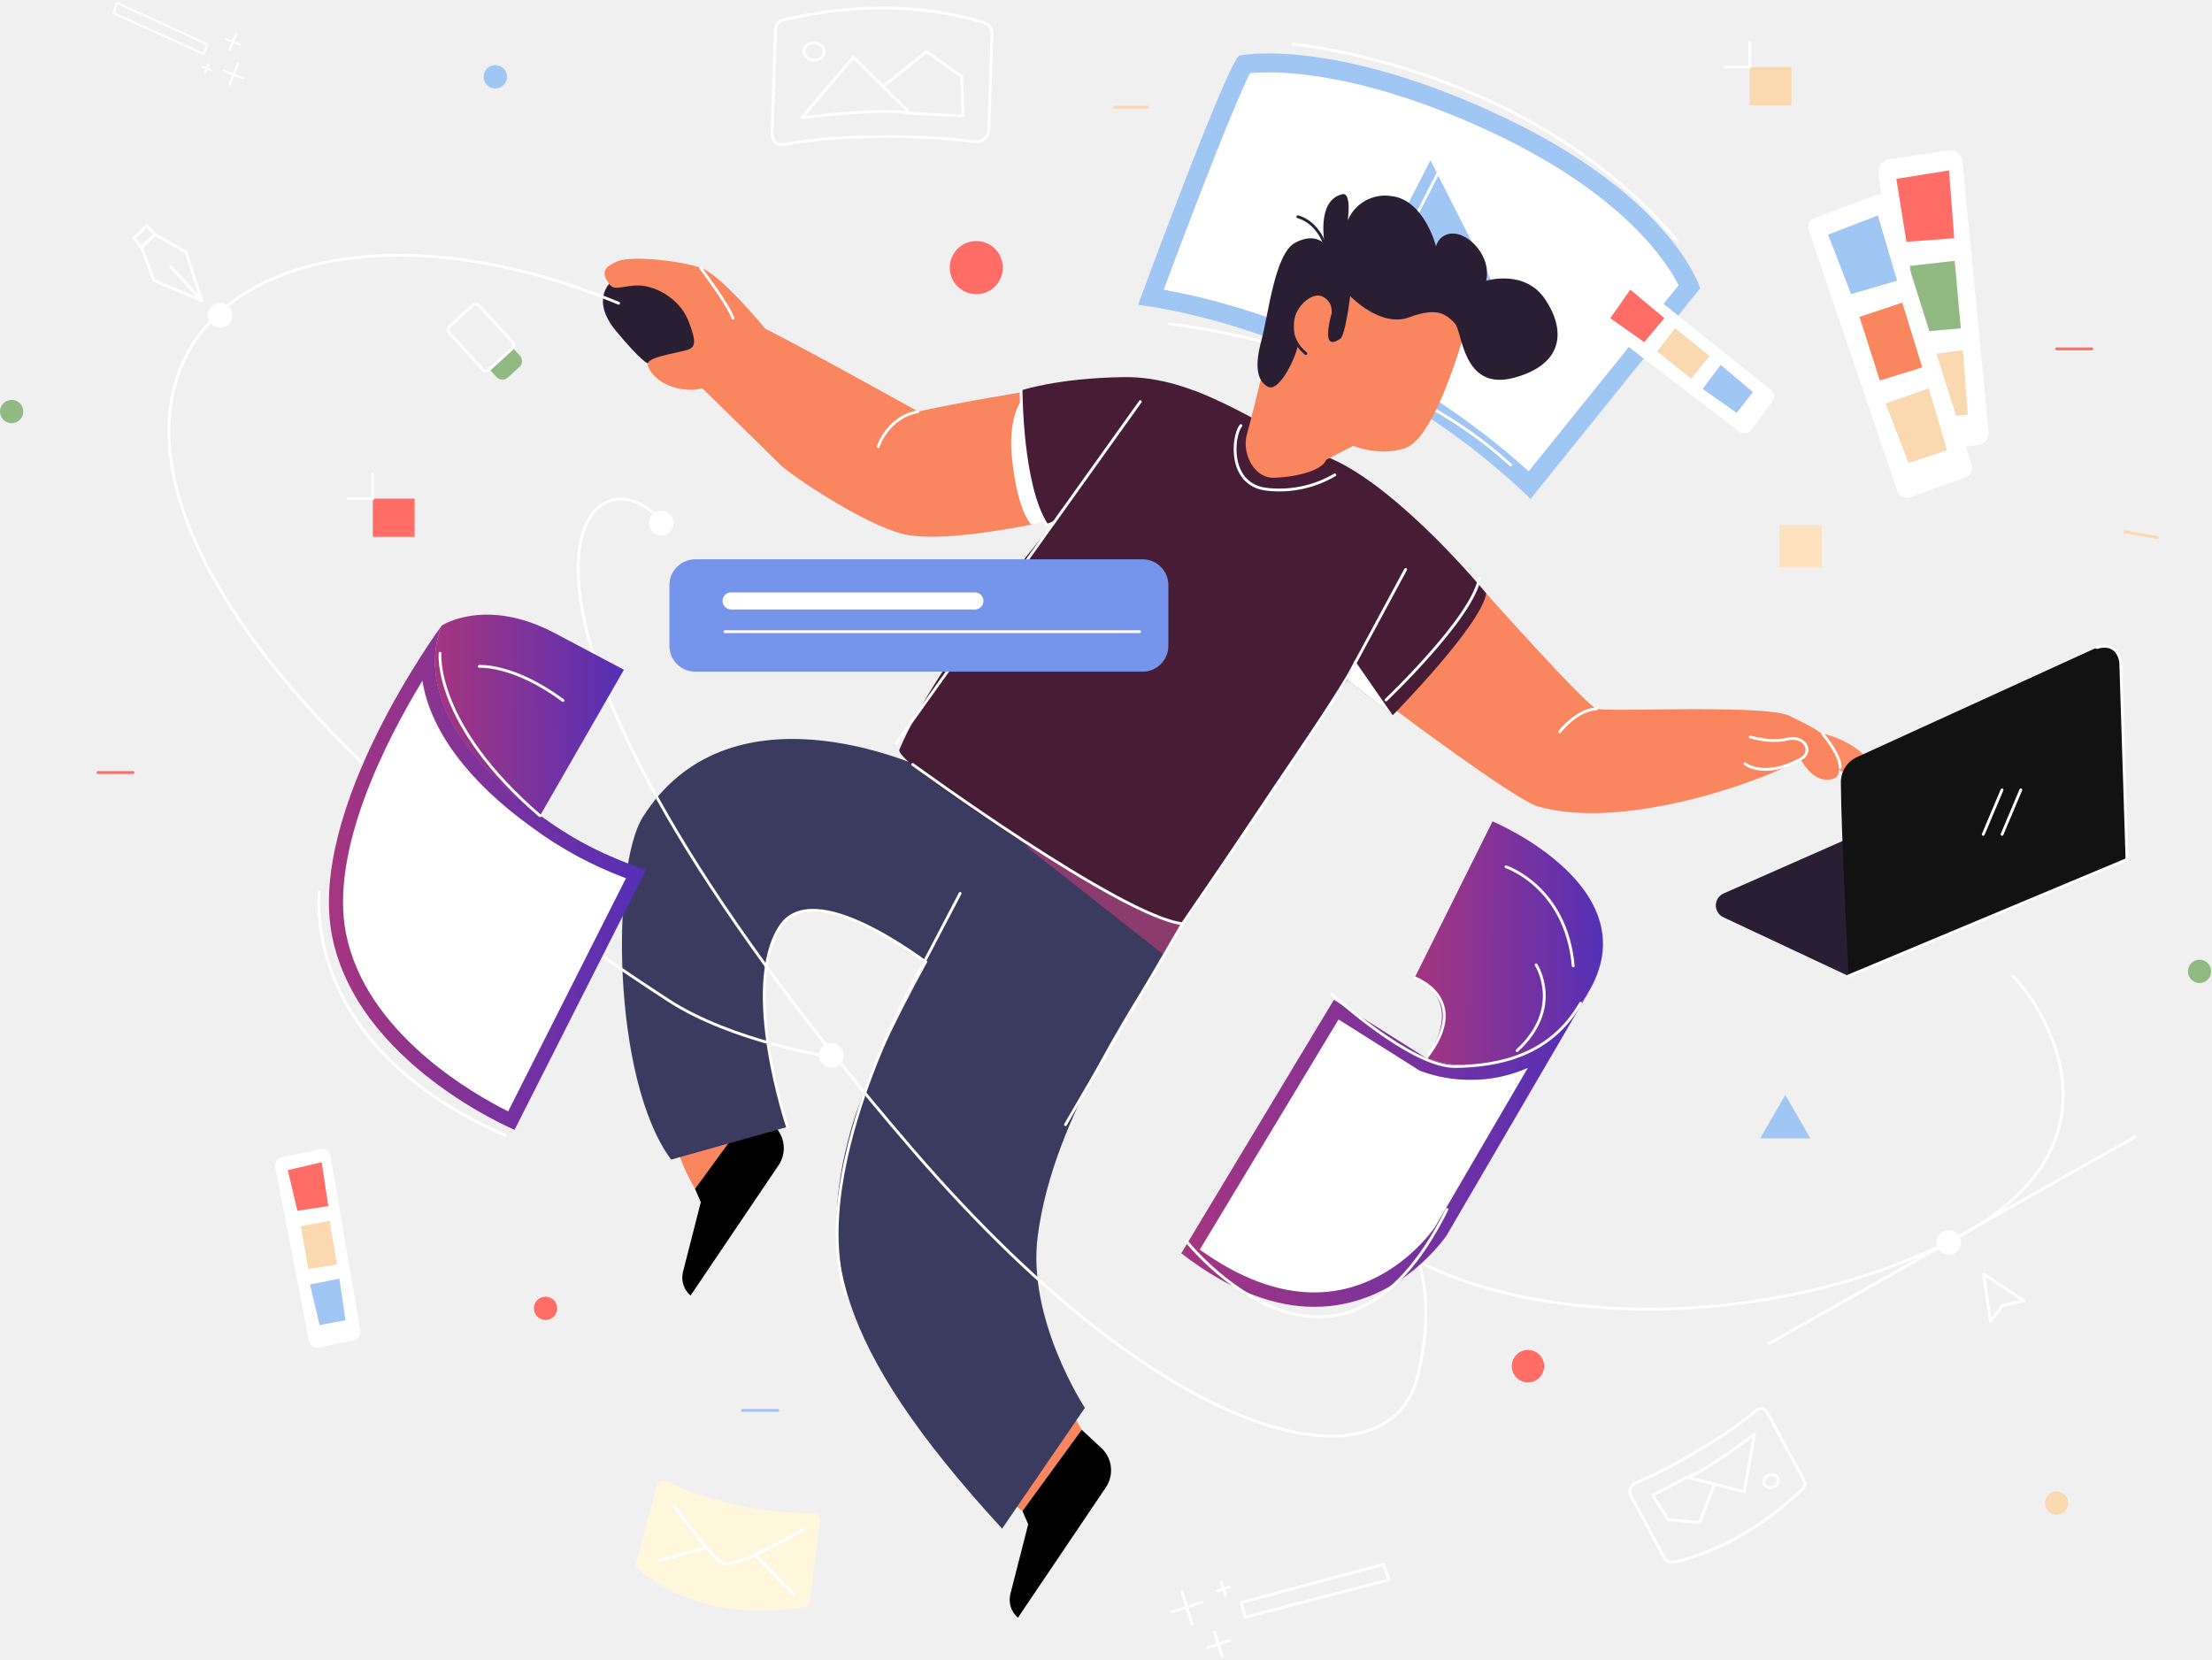
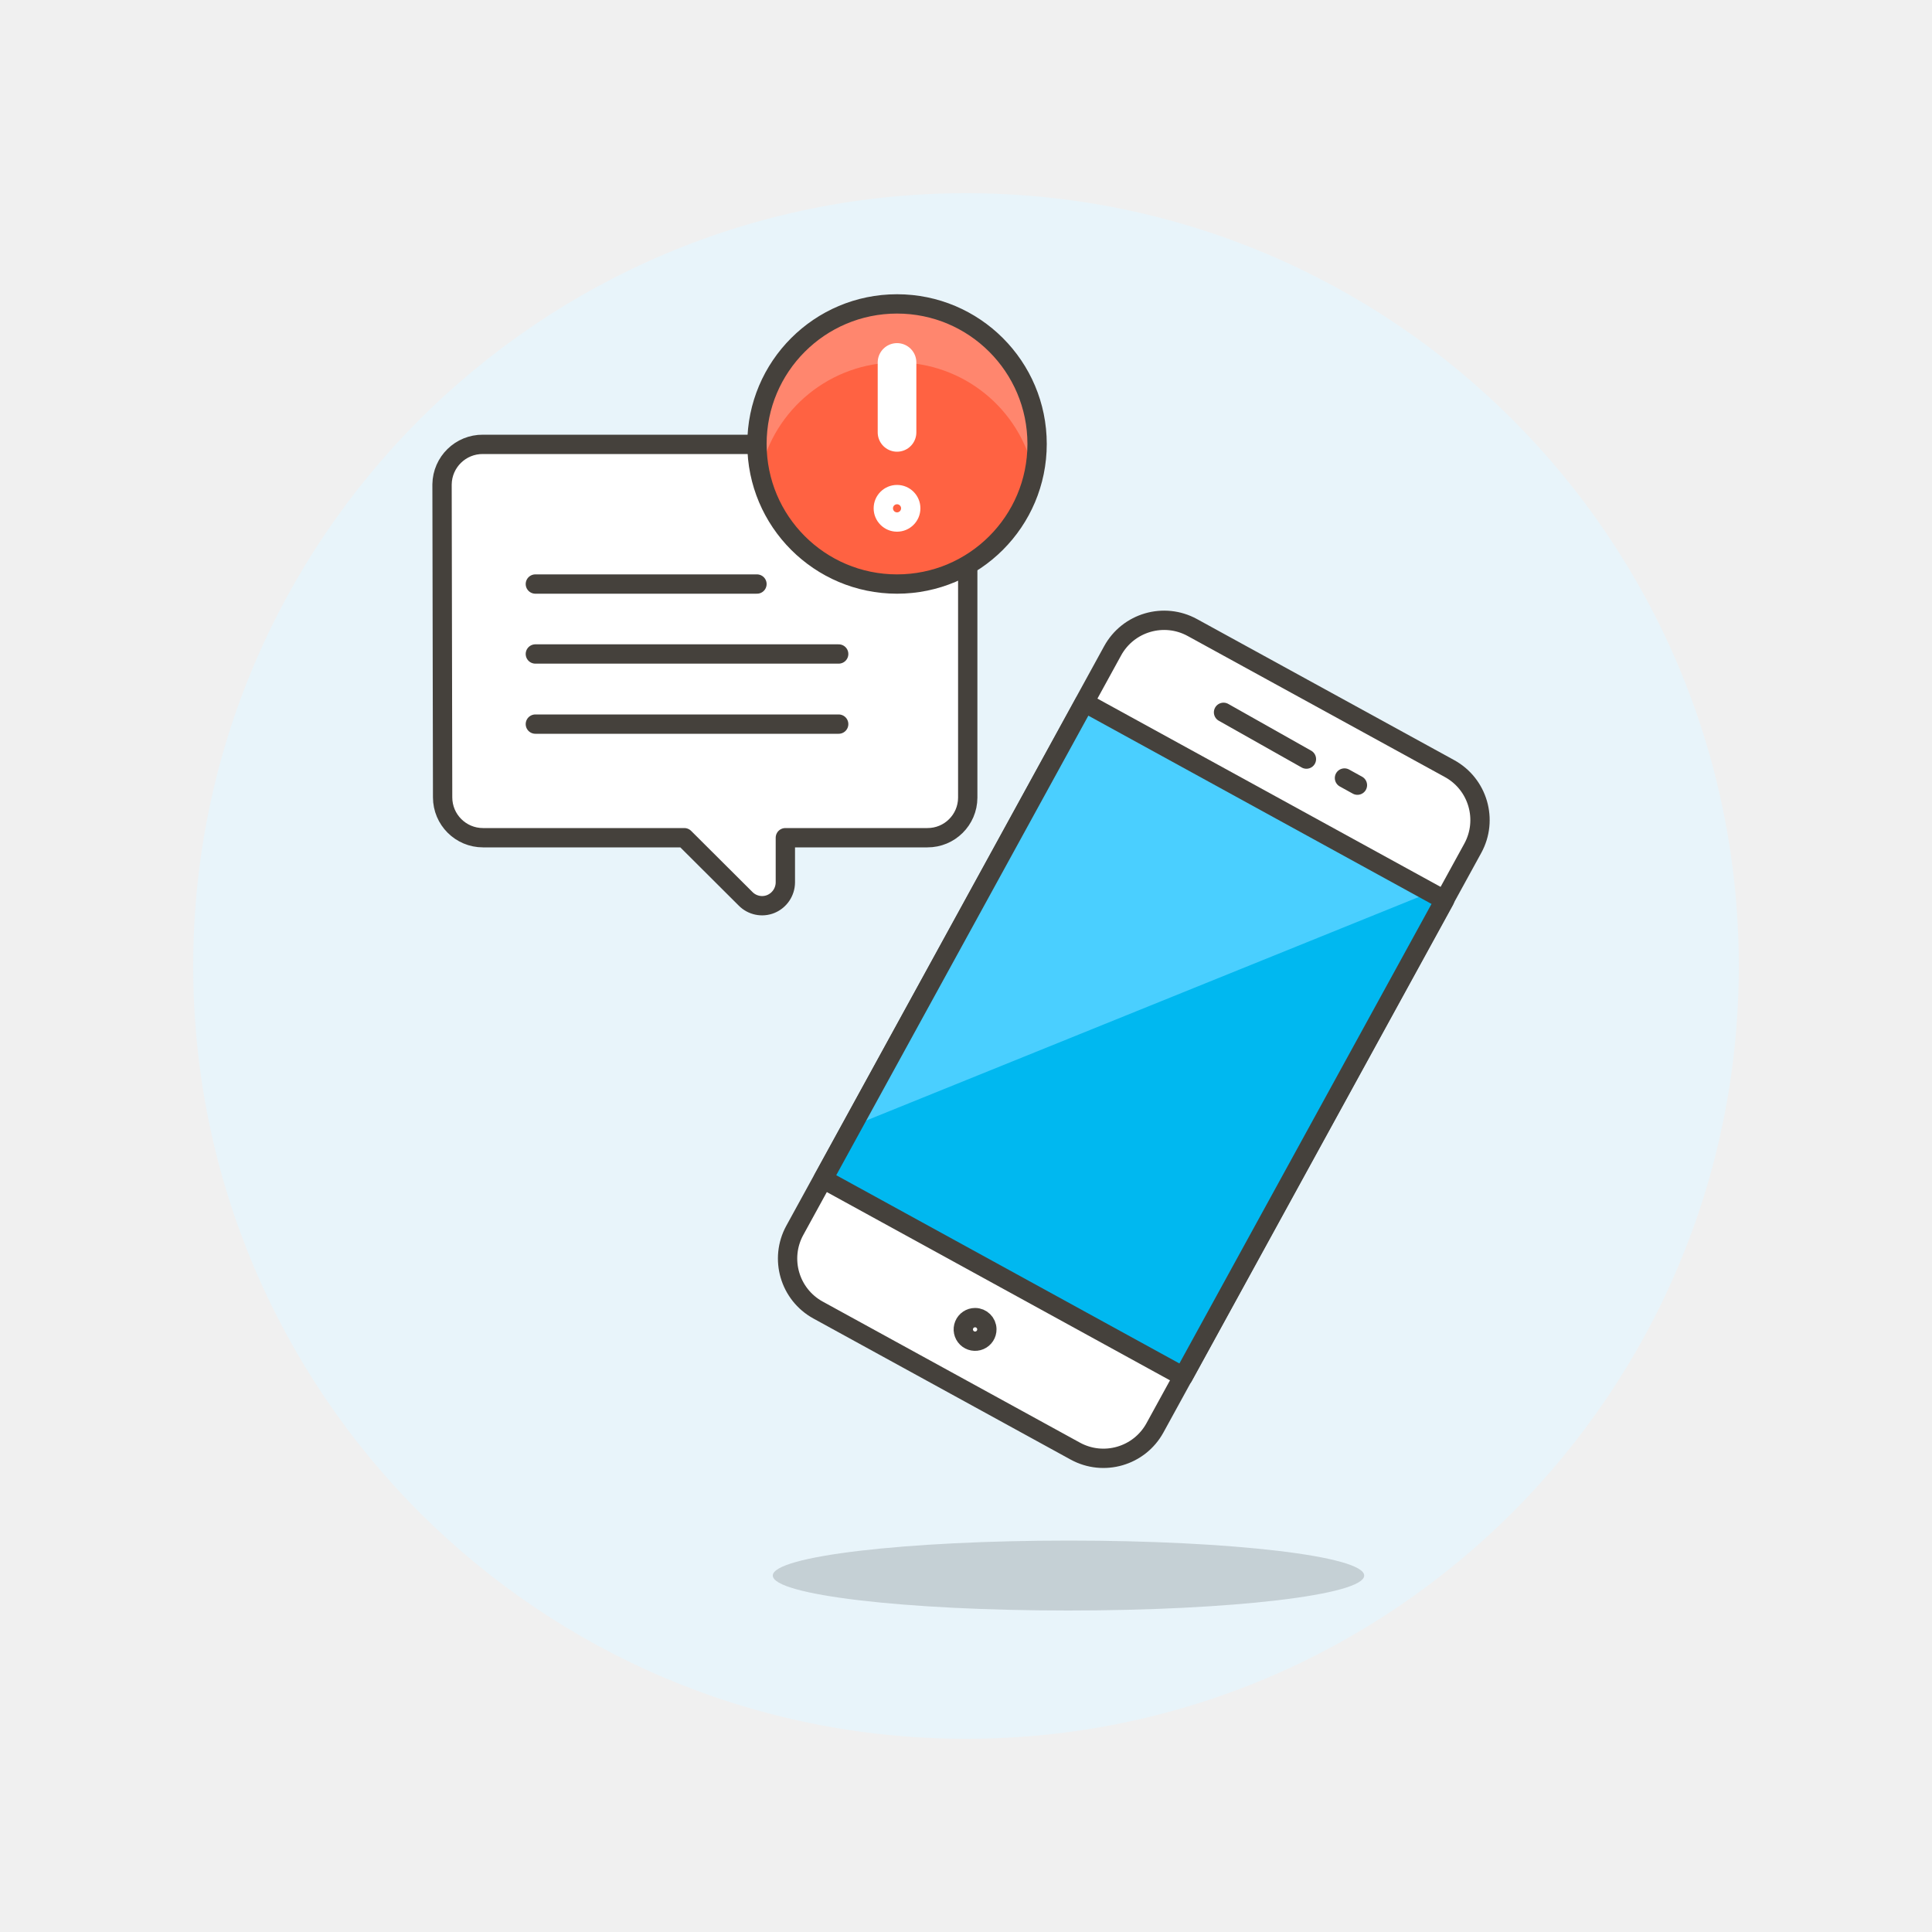
- <svg xmlns="http://www.w3.org/2000/svg" width="785" height="589" viewBox="0 0 785 589" fill="none">
-   <path d="M542.825 172.118C488.653 121.258 425.185 108.128 408.415 105.449C419.717 74.92 437.173 29.536 441.52 22.821C444.332 22.467 447.164 22.305 449.997 22.335C462.319 22.335 488.703 24.898 526.908 42.096C582.083 66.932 596.747 94.865 599.656 101.698L542.825 172.118Z" fill="white" />
-   <path d="M449.997 25.685C462.052 25.685 487.901 28.213 525.487 45.144C575.329 67.618 591.43 92.738 595.71 101.229L542.508 167.228C516.192 143.508 485.466 125.218 452.087 113.404C439.364 108.817 426.291 105.272 412.996 102.803C425.486 69.192 439.062 34.594 443.627 25.953C445.115 25.819 447.255 25.685 450.03 25.685H449.997ZM450.03 18.986C446.633 18.915 443.237 19.15 439.882 19.689C435.969 20.996 403.867 108.179 403.867 108.179C403.867 108.179 480.059 115.966 543.177 177.041L603.368 102.317C603.368 102.317 593.336 68.389 528.129 39.048C489.957 21.85 463.356 18.953 449.897 18.953L450.03 18.986Z" fill="#A0C6F4" />
-   <path d="M415.019 114.961C415.019 114.961 489.941 122.531 536.087 164.984" stroke="white" stroke-linecap="round" stroke-linejoin="round" />
-   <path d="M479.691 111.294L507.647 56.867L536.372 113.622L479.691 111.294Z" fill="#A0C6F4" />
-   <path d="M485.125 110.523L513.081 56.097L541.805 112.851L485.125 110.523Z" stroke="white" stroke-linecap="round" stroke-linejoin="round" />
-   <path d="M458.909 15.67C458.909 15.67 542.942 23.307 595.108 85.403" stroke="white" stroke-linecap="round" stroke-linejoin="round" />
-   <path d="M501.828 256.856C497.214 253.506 494.188 251.179 494.188 251.179C495.458 249.504 515.672 227.917 527.376 210.534C527.376 210.534 503.701 258.246 501.828 256.856Z" fill="white" />
-   <path d="M215.435 99.655C217.692 103.423 218.678 101.915 225.182 101.329C231.686 100.743 240.949 105.583 244.193 113.605C247.436 121.626 246.45 122.866 244.694 123.87C242.939 124.875 230.449 126.382 229.947 128.894" stroke="white" stroke-linecap="round" stroke-linejoin="round" />
-   <path d="M383.92 507.369L378.085 497.505L357.419 532.02L362.837 536.207L383.92 507.369Z" fill="#F9865F" />
-   <path d="M246.667 421.878C246.667 421.878 235.95 404.444 240.548 395.887L274.723 399.554L246.667 421.878Z" fill="#F9865F" />
-   <path d="M246.667 421.878L248.707 426.6L242.404 451.251C242.005 452.774 242.044 454.378 242.514 455.879C242.984 457.381 243.867 458.72 245.062 459.742L276.312 413.471C277.744 411.341 278.371 408.77 278.08 406.219C277.789 403.668 276.599 401.305 274.723 399.554L267.734 393.057L246.667 421.878Z" fill="black" />
-   <path d="M229.948 128.961C239.729 128.727 252.135 128.107 249.644 120.588C247.152 113.069 237.94 94.514 216.789 100.09C216.789 100.09 209.349 106.303 218.645 117.49C227.941 128.677 229.948 128.961 229.948 128.961Z" fill="#2A1E33" />
-   <path d="M279.472 399.889C279.472 399.889 262.752 350.487 276.897 328.8C288.601 310.898 326.688 340.003 331.905 343.872L359.175 294.603C359.175 294.603 352.888 285.761 337.439 277.103C321.99 268.445 258.137 242.521 228.125 289.947C217.04 307.465 216.873 382.674 238.157 411.495L279.472 399.889Z" fill="#3B3B5F" />
-   <path d="M279.472 399.889C279.472 399.889 262.752 350.487 276.897 328.8C288.601 310.897 326.688 340.003 331.905 343.872" stroke="white" stroke-linecap="round" stroke-linejoin="round" />
-   <path d="M359.175 294.603C346.769 307.682 310.002 371.386 301.726 401.782C290.674 442.51 294.837 476.288 355.63 542.454L385.007 499.582C385.007 499.582 364.341 468.165 368.287 438.541C373.872 395.686 404.318 354.137 419.717 327.778L359.175 294.603Z" fill="#3B3B5F" />
-   <path d="M363.84 300.129L412.712 338.563L427.325 316.323L363.84 300.129Z" fill="#8C3C6C" />
-   <path d="M644.599 259.736C652.223 261.377 658.03 264.286 662.021 268.461C666.017 272.648 664.211 274.825 662.757 276.098C661.302 277.37 655.667 275.913 650.768 271.559C645.87 267.205 644.599 259.736 644.599 259.736Z" fill="#FF8A66" />
-   <path d="M494.188 251.179C495.458 249.504 515.672 227.917 527.376 210.534C527.376 210.534 562.739 250.224 566.584 251.514C568.005 251.982 576.616 251.865 587.451 251.765C605.642 251.564 629.835 251.38 635.186 254.076C643.713 258.329 648.829 260.473 650.952 266.452C653.076 272.43 653.929 276.332 648.829 276.684C642.86 277.119 639.031 269.432 639.031 269.432C633.409 272.457 627.555 275.027 621.526 277.119C621.526 277.119 576.198 294.737 545.902 286.213C537.659 283.885 494.188 251.179 494.188 251.179Z" fill="#F9865F" />
-   <path d="M219.431 92.638C215.552 94.129 213.178 95.904 215.435 99.655C217.692 103.406 218.678 101.916 225.182 101.33C231.686 100.743 240.949 105.583 244.193 113.605C247.436 121.627 246.45 122.866 244.694 123.871C242.939 124.875 230.449 126.383 229.948 128.895C229.446 131.407 234.964 138.792 246.517 138.306L249.259 137.804C249.259 137.804 273.452 161.467 276.964 164.967C280.475 168.467 306.19 185.934 320.435 189.484C331.203 192.18 353.039 188.714 366.147 186.135C372.517 184.879 376.848 183.857 376.848 183.857C376.848 183.857 367 166.089 364.993 138.792C364.993 138.792 341.452 142.577 325.802 146.026C325.802 146.026 289.286 125.629 271.53 116.603C271.53 116.603 256.014 97.578 248.757 95.066C241.501 92.554 224.681 90.645 219.431 92.638Z" fill="#F9865F" />
-   <path d="M366.08 186.218C372.45 184.962 376.781 183.941 376.781 183.941C376.781 183.941 364.86 168.869 362.87 141.605C362.87 141.605 357.486 147.416 359.158 162.873C361.265 182.4 366.08 186.218 366.08 186.218Z" fill="white" />
-   <path d="M362.368 138.541C362.368 138.541 362.703 171.917 371.631 185.833L374.825 184.544C374.825 184.544 332.774 233.829 319.164 266.033C316.941 271.308 406.492 328.599 419.717 327.795C419.717 327.795 463.356 261.093 478.237 241.315L494.288 253.775C494.288 253.775 525.738 221.855 527.426 210.535C527.426 210.535 497.046 173.508 472.251 162.656C447.455 151.804 425.068 133.249 398.366 133.835C375.259 134.187 362.368 138.541 362.368 138.541Z" fill="#471C36" />
-   <path d="M494.221 253.774L478.187 241.315L480.745 234.348L494.221 253.774Z" fill="white" />
-   <path d="M518.632 121.827C515.823 130.586 507.714 155.89 498.668 159.005C489.623 162.12 480.277 158.218 480.277 158.218L470.646 163.141C469.576 166.373 461.968 169.153 452.154 169.539C444.881 169.823 440.45 160.462 442.607 153.696C443.593 150.581 447.288 135.275 447.288 135.275C447.288 135.275 455.08 106.538 462.336 100.609C469.593 94.681 476.247 88.786 495.391 96.54C524.551 108.396 518.632 121.827 518.632 121.827Z" fill="#F9865F" />
-   <path d="M460.497 123.083C459.21 128.442 453.642 139.194 449.98 137.251C446.319 135.309 445.048 130.385 447.623 120.923C450.198 111.461 452.354 89.992 459.644 86.124C466.934 82.255 470.161 86.76 470.161 86.76C470.161 86.76 466.934 71.085 476.381 68.925C476.381 68.925 479.591 67.434 478.304 78.169C479.554 75.217 481.754 72.769 484.553 71.212C487.352 69.656 490.59 69.08 493.753 69.578C505.457 70.867 509.62 87.413 509.62 87.413C509.959 86.046 510.769 84.843 511.907 84.016C513.044 83.189 514.437 82.791 515.84 82.891C521.207 82.891 529.366 90.846 527.426 99.638C527.426 99.638 541.153 95.334 548.443 106.337C555.733 117.339 554.88 129.33 537.291 134.053C518.899 138.993 519.067 117.507 516.274 114.71C513.482 111.913 510.489 108.698 500.19 112.567C489.89 116.435 479.156 105.047 479.156 105.047C479.156 105.047 477.484 118.796 475.729 120.119C473.973 121.442 470.579 123.134 471.432 116.686C472.284 110.239 473.371 110.875 472.719 109.167C472.067 107.459 469.175 102.016 463.072 106.806C456.217 112.064 460.497 123.083 460.497 123.083Z" fill="#2A1E33" />
-   <path d="M463.423 125.461C459.327 122.112 456.484 115.949 460.079 109.887C463.674 103.825 469.576 103.004 471.365 105.298C473.154 107.593 473.856 111.461 472.167 116.05" stroke="#2A1E33" stroke-linecap="round" stroke-linejoin="round" />
-   <path d="M362.853 536.207L364.893 540.913L358.59 565.564C358.191 567.086 358.23 568.691 358.7 570.192C359.17 571.694 360.053 573.033 361.248 574.055L392.464 527.783C393.897 525.654 394.524 523.083 394.232 520.532C393.941 517.981 392.751 515.618 390.876 513.867L383.887 507.369L362.853 536.207Z" fill="black" />
-   <path d="M470.161 86.76C470.161 86.76 467.753 78.972 460.581 76.913" stroke="#2A1E33" stroke-linecap="round" stroke-linejoin="round" />
-   <path d="M318.094 263.672L404.67 142.543" stroke="white" stroke-linecap="round" stroke-linejoin="round" />
-   <path d="M440.366 151.017C437.24 155.086 435.819 172.57 450.181 173.692C458.372 174.508 466.61 172.696 473.706 168.517" stroke="white" stroke-linecap="round" stroke-linejoin="round" />
-   <path d="M248.674 95.15C248.674 95.15 258.572 108.263 260.127 112.935" stroke="white" stroke-linecap="round" stroke-linejoin="round" />
-   <path d="M619.252 271.04C619.252 271.04 625.939 276.483 639.031 269.365C643.796 266.803 640.402 260.758 634.35 262.265C628.297 263.772 621.141 261.511 621.141 261.511" stroke="white" stroke-linecap="round" stroke-linejoin="round" />
-   <path d="M646.873 260.49C646.873 260.49 653.21 267.909 653.042 272.313" stroke="white" stroke-linecap="round" stroke-linejoin="round" />
-   <path d="M553.509 259.686C553.509 259.686 559.244 252.033 566.584 251.514" stroke="white" stroke-linecap="round" stroke-linejoin="round" />
-   <path d="M311.657 158.469C311.657 158.469 315.001 148.019 325.735 146.11" stroke="white" stroke-linecap="round" stroke-linejoin="round" />
-   <path d="M340.733 317.027L327.926 341.494C327.926 341.494 285.725 413.019 300.054 459.239" stroke="white" stroke-linecap="round" stroke-linejoin="round" />
-   <path d="M378.118 399.085L419.634 327.795C419.634 327.795 474.057 248.734 479.624 237.664L498.836 202.077" stroke="white" stroke-linecap="round" stroke-linejoin="round" />
-   <path d="M323.913 271.275C323.913 271.275 397.764 325.199 419.65 327.795" stroke="white" stroke-linecap="round" stroke-linejoin="round" />
-   <path d="M362.368 138.541C362.368 138.541 362.368 172.386 371.414 186.252" stroke="white" stroke-linecap="round" stroke-linejoin="round" />
-   <path d="M525.002 205.175C522.678 219.109 491.863 248.399 491.863 248.399" stroke="white" stroke-linecap="round" stroke-linejoin="round" />
-   <path d="M295.004 378.872C297.424 378.872 299.385 376.908 299.385 374.484C299.385 372.061 297.424 370.097 295.004 370.097C292.585 370.097 290.624 372.061 290.624 374.484C290.624 376.908 292.585 378.872 295.004 378.872Z" fill="white" />
-   <path d="M706.379 468.852L703.954 452.055L718.25 461.584L710.776 463.208L706.379 468.852Z" stroke="white" stroke-linecap="round" stroke-linejoin="round" />
-   <path d="M231.954 182.099C204.851 158.134 160.059 217.87 323.913 408.011C418.463 517.702 492.783 527.532 502.815 489.367C520.872 420.906 455.665 403.607 479.942 430.418C515.221 469.405 615.556 477.644 690.344 441.27C764.129 405.365 718.768 349.616 714.187 346.35" stroke="white" stroke-linecap="round" stroke-linejoin="round" />
-   <path d="M691.582 445.306C694.001 445.306 695.962 443.342 695.962 440.919C695.962 438.495 694.001 436.531 691.582 436.531C689.162 436.531 687.201 438.495 687.201 440.919C687.201 443.342 689.162 445.306 691.582 445.306Z" fill="white" />
-   <path d="M627.779 476.773L757.742 403.389" stroke="white" stroke-linecap="round" stroke-linejoin="round" />
-   <path d="M234.663 190.037C237.082 190.037 239.043 188.072 239.043 185.649C239.043 183.226 237.082 181.261 234.663 181.261C232.243 181.261 230.282 183.226 230.282 185.649C230.282 188.072 232.243 190.037 234.663 190.037Z" fill="white" />
-   <path d="M346.468 104.394C351.667 104.394 355.881 100.173 355.881 94.966C355.881 89.758 351.667 85.537 346.468 85.537C341.269 85.537 337.055 89.758 337.055 94.966C337.055 100.173 341.269 104.394 346.468 104.394Z" fill="#FF6D66" />
-   <path d="M175.792 23.106C174.971 23.103 174.168 23.343 173.484 23.798C172.8 24.252 172.266 24.899 171.949 25.658C171.633 26.417 171.548 27.252 171.706 28.059C171.865 28.866 172.258 29.607 172.837 30.19C173.417 30.772 174.155 31.169 174.96 31.331C175.765 31.493 176.6 31.412 177.358 31.098C178.117 30.784 178.766 30.252 179.222 29.568C179.678 28.885 179.922 28.081 179.922 27.259C179.922 26.16 179.487 25.107 178.713 24.328C177.939 23.55 176.889 23.11 175.792 23.106Z" fill="#A0C6F4" />
-   <path d="M729.87 537.53C732.151 537.53 734 535.678 734 533.394C734 531.109 732.151 529.257 729.87 529.257C727.589 529.257 725.74 531.109 725.74 533.394C725.74 535.678 727.589 537.53 729.87 537.53Z" fill="#FAD8B0" />
-   <path d="M655.985 346.333L611.494 325.45C610.709 325.062 610.051 324.459 609.594 323.712C609.138 322.964 608.902 322.103 608.915 321.227C608.927 320.35 609.187 319.496 609.664 318.761C610.141 318.027 610.816 317.443 611.611 317.077L694.307 280.636C694.886 280.379 695.513 280.247 696.146 280.247C696.779 280.247 697.406 280.379 697.985 280.636L754.833 305.053L655.985 346.333Z" fill="#2A1E33" />
-   <path d="M653.293 277.672C653.393 296.093 656.035 346.334 656.035 346.334L754.883 304.986L752.659 235.069C752.63 234.077 752.356 233.108 751.863 232.248C751.369 231.388 750.671 230.664 749.83 230.14C748.989 229.616 748.031 229.309 747.043 229.245C746.055 229.182 745.066 229.364 744.165 229.777L659.078 268.629C657.342 269.412 655.871 270.684 654.844 272.289C653.817 273.895 653.278 275.765 653.293 277.672Z" fill="#121212" />
-   <path d="M655.985 346.333L754.833 304.986L752.609 235.068C752.609 235.068 751.957 227.432 744.115 229.776" stroke="white" stroke-linecap="round" stroke-linejoin="round" />
-   <path d="M703.82 296.076L710.492 280.284" stroke="white" stroke-linecap="round" stroke-linejoin="round" />
-   <path d="M710.492 296.076L717.163 280.284" stroke="white" stroke-linecap="round" stroke-linejoin="round" />
-   <path d="M193.599 468.4C195.879 468.4 197.728 466.548 197.728 464.263C197.728 461.979 195.879 460.127 193.599 460.127C191.318 460.127 189.469 461.979 189.469 464.263C189.469 466.548 191.318 468.4 193.599 468.4Z" fill="#FF6D66" />
-   <path d="M542.257 490.556C545.433 490.556 548.008 487.976 548.008 484.795C548.008 481.613 545.433 479.034 542.257 479.034C539.08 479.034 536.505 481.613 536.505 484.795C536.505 487.976 539.08 490.556 542.257 490.556Z" fill="#FF6D66" />
-   <path d="M236.468 525.707C252.84 533.243 270.667 537.073 288.684 536.927C289.019 536.93 289.349 537.003 289.653 537.142C289.957 537.281 290.229 537.483 290.45 537.734C290.671 537.985 290.836 538.281 290.935 538.6C291.035 538.92 291.065 539.258 291.025 539.59L287.414 568.26C287.342 568.758 287.113 569.219 286.761 569.578C286.41 569.936 285.953 570.173 285.457 570.253C278.134 571.643 248.674 575.696 226.57 556.856C226.234 556.567 225.986 556.189 225.856 555.765C225.726 555.341 225.718 554.889 225.835 554.461L233.124 527.114C233.225 526.782 233.398 526.477 233.63 526.219C233.862 525.962 234.148 525.759 234.467 525.625C234.786 525.49 235.131 525.428 235.477 525.442C235.823 525.457 236.161 525.547 236.468 525.707Z" fill="#FFF7DC" />
-   <path d="M239.06 534.08C239.06 534.08 251.8 552.016 256.348 554.595C260.896 557.174 285.441 542.504 285.441 542.504" stroke="white" stroke-linecap="round" stroke-linejoin="round" />
-   <path d="M268.37 552.117L281.762 565.899" stroke="white" stroke-linecap="round" stroke-linejoin="round" />
-   <path d="M249.761 549.454L234.094 553.724" stroke="white" stroke-linecap="round" stroke-linejoin="round" />
-   <path d="M646.505 186.402H631.541V201.391H646.505V186.402Z" fill="#FFE1C0" />
-   <path d="M633.564 388.518L638.011 396.239L642.459 403.959H633.564H624.686L629.116 396.239L633.564 388.518Z" fill="#A0C6F4" />
-   <path d="M274.004 46.752L275.175 11.718C275.041 8.369 276.378 7.414 278.385 6.962C287.882 4.869 316.84 -1.579 348.157 7.716C352.219 8.921 352.086 11.065 352.019 13.008L350.899 46.4C350.817 47.024 350.606 47.624 350.279 48.162C349.951 48.699 349.515 49.162 348.999 49.52C348.482 49.878 347.896 50.124 347.279 50.241C346.661 50.359 346.026 50.345 345.415 50.202C334.032 48.837 322.567 48.278 311.106 48.527C300.082 48.48 289.074 49.371 278.201 51.19C275.091 51.776 273.921 49.498 274.004 46.752Z" stroke="white" stroke-linecap="round" stroke-linejoin="round" />
-   <path d="M284.571 41.728L302.863 20.292L323.094 40.304C316.105 37.943 284.571 41.728 284.571 41.728Z" stroke="white" stroke-linecap="round" stroke-linejoin="round" />
-   <path d="M314.048 30.139L328.829 18.283L341.285 27.192L341.753 41.108L323.077 40.204" stroke="white" stroke-linecap="round" stroke-linejoin="round" />
-   <path d="M292.472 18.614C292.642 16.93 291.178 15.403 289.203 15.203C287.228 15.003 285.489 16.206 285.319 17.89C285.149 19.574 286.613 21.101 288.588 21.301C290.563 21.501 292.302 20.298 292.472 18.614Z" stroke="white" stroke-linecap="round" stroke-linejoin="round" />
-   <path d="M627.461 501.776L639.717 524.451C641.004 526.477 640.553 527.633 639.432 528.671C634.182 533.544 618.182 548.382 594.774 554.176C591.748 554.93 591.029 553.506 590.36 552.25L578.656 530.631C578.479 530.202 578.393 529.742 578.403 529.279C578.412 528.816 578.518 528.359 578.713 527.939C578.908 527.519 579.188 527.144 579.535 526.837C579.882 526.531 580.288 526.3 580.729 526.159C588.468 522.794 595.956 518.877 603.134 514.436C610.204 510.402 616.917 505.769 623.197 500.587C624.869 498.912 626.541 500.001 627.461 501.776Z" stroke="white" stroke-linecap="round" stroke-linejoin="round" />
-   <path d="M622.646 508.96L618.984 529.375L598.72 524.2C603.986 523.061 622.646 508.96 622.646 508.96Z" stroke="white" stroke-linecap="round" stroke-linejoin="round" />
-   <path d="M608.183 527.248L603.184 540.276L591.982 539.255L586.514 530.58L598.703 524.2" stroke="white" stroke-linecap="round" stroke-linejoin="round" />
-   <path d="M629.443 527.599C630.77 526.992 631.429 525.585 630.915 524.458C630.4 523.331 628.908 522.91 627.581 523.517C626.254 524.124 625.595 525.53 626.109 526.658C626.624 527.785 628.116 528.206 629.443 527.599Z" stroke="white" stroke-linecap="round" stroke-linejoin="round" />
-   <path d="M567.771 114.626L617.58 152.809C617.839 153.009 618.135 153.155 618.451 153.239C618.767 153.323 619.096 153.343 619.42 153.298C619.744 153.252 620.056 153.143 620.337 152.975C620.618 152.808 620.863 152.586 621.057 152.323L628.581 142.107C628.951 141.598 629.11 140.966 629.026 140.342C628.942 139.718 628.621 139.151 628.13 138.758L579.024 99.387C578.763 99.178 578.464 99.026 578.143 98.937C577.821 98.849 577.486 98.826 577.156 98.872C576.826 98.917 576.509 99.029 576.223 99.201C575.938 99.373 575.69 99.602 575.496 99.872L567.27 111.26C566.9 111.776 566.746 112.417 566.84 113.045C566.933 113.673 567.267 114.24 567.771 114.626Z" fill="white" stroke="white" stroke-linecap="round" stroke-linejoin="round" />
-   <path d="M571.45 112.918L583.521 121.409L590.661 112.885L578.572 102.786L571.45 112.918Z" fill="#FF6D66" />
-   <path d="M588.069 124.725L600.174 134.337L606.662 126.349L594.473 116.452L588.069 124.725Z" fill="#FAD8B0" />
-   <path d="M604.237 138.021L616.326 146.512L622.077 139.11L610.641 129.514L604.237 138.021Z" fill="#A0C6F4" />
-   <path d="M667.171 61.238L678.523 156.694C678.575 157.196 678.727 157.683 678.97 158.126C679.213 158.568 679.542 158.957 679.938 159.27C680.335 159.582 680.789 159.812 681.276 159.945C681.762 160.077 682.271 160.111 682.77 160.043L701.998 157.397C702.963 157.268 703.839 156.767 704.441 156.001C705.044 155.235 705.325 154.264 705.225 153.294L695.912 57.269C695.861 56.762 695.708 56.27 695.461 55.824C695.215 55.377 694.881 54.986 694.479 54.673C694.078 54.36 693.617 54.132 693.124 54.002C692.632 53.873 692.118 53.844 691.615 53.92L670.364 57.034C669.388 57.176 668.506 57.696 667.909 58.482C667.312 59.268 667.046 60.258 667.171 61.238Z" fill="white" stroke="white" stroke-linecap="round" stroke-linejoin="round" />
-   <path d="M672.972 63.465L676.567 85.805L693.521 84.549L691.665 60.484L672.972 63.465Z" fill="#FF6D66" />
-   <path d="M677.788 94.346L680.179 117.908L695.862 116.502L693.688 92.554L677.788 94.346Z" fill="#91BA83" />
-   <path d="M680.48 126.332L684.074 148.672L698.336 147.098L696.614 124.272L680.48 126.332Z" fill="#FAD8B0" />
-   <path d="M642.392 81.568L673.825 174.127C673.953 174.504 674.154 174.852 674.417 175.15C674.681 175.449 675.001 175.692 675.359 175.865C675.717 176.038 676.105 176.137 676.502 176.158C676.899 176.179 677.296 176.121 677.671 175.986L697.367 168.886C698.094 168.62 698.691 168.083 699.033 167.388C699.376 166.692 699.438 165.891 699.206 165.151L669.695 71.688C669.571 71.3 669.37 70.941 669.104 70.633C668.838 70.325 668.512 70.074 668.147 69.895C667.781 69.717 667.383 69.615 666.977 69.595C666.57 69.575 666.164 69.637 665.783 69.779L644.181 77.8C643.447 78.066 642.847 78.61 642.512 79.316C642.177 80.021 642.134 80.831 642.392 81.568Z" fill="white" stroke="white" stroke-linecap="round" stroke-linejoin="round" />
-   <path d="M648.762 83.26L656.921 104.377L673.24 99.605L666.435 76.444L648.762 83.26Z" fill="#A0C6F4" />
-   <path d="M659.897 112.466L667.12 135.024L682.168 130.368L675.079 107.392L659.897 112.466Z" fill="#F9865F" />
-   <path d="M669.16 143.196L677.319 164.297L690.946 159.775L684.526 137.804L669.16 143.196Z" fill="#FAD8B0" />
-   <path d="M405.472 198.477H246.718C241.657 198.477 237.555 202.586 237.555 207.654V229.174C237.555 234.242 241.657 238.351 246.718 238.351H405.472C410.532 238.351 414.635 234.242 414.635 229.174V207.654C414.635 202.586 410.532 198.477 405.472 198.477Z" fill="#7595EC" />
-   <path d="M345.983 210.216H259.441C257.77 210.216 256.415 211.573 256.415 213.247C256.415 214.922 257.77 216.279 259.441 216.279H345.983C347.654 216.279 349.009 214.922 349.009 213.247C349.009 211.573 347.654 210.216 345.983 210.216Z" fill="white" />
-   <path d="M257.284 224.149H404.402" stroke="white" stroke-linecap="round" stroke-linejoin="round" />
-   <path d="M182.008 123.451L184.511 126.196C185.02 126.753 185.286 127.49 185.252 128.245C185.218 128.999 184.886 129.709 184.33 130.218L180.231 133.968C179.675 134.477 178.939 134.744 178.186 134.71C177.433 134.676 176.724 134.343 176.215 133.786L173.712 131.041L182.008 123.451Z" fill="#91BA83" />
-   <path d="M159.465 118.115L171.272 131.061C171.882 131.73 172.918 131.777 173.587 131.166L181.746 123.7C182.415 123.089 182.462 122.051 181.851 121.382L170.045 108.436C169.435 107.767 168.398 107.72 167.73 108.331L159.57 115.797C158.902 116.408 158.855 117.446 159.465 118.115Z" stroke="white" stroke-linecap="round" stroke-linejoin="round" />
-   <path d="M147.134 176.941H132.304V190.505H147.134V176.941Z" fill="#FF6D66" />
-   <path d="M132.304 168.215V176.94H123.442" stroke="white" stroke-linecap="round" stroke-linejoin="round" />
-   <path d="M635.771 23.759H620.94V37.324H635.771V23.759Z" fill="#FAD8B0" />
-   <path d="M620.94 15.034V23.759H612.079" stroke="white" stroke-linecap="round" stroke-linejoin="round" />
-   <path d="M219.531 107.609C65.709 43.771 -52.601 166.725 237.237 354.991C260.06 369.829 295.071 375.087 295.071 375.087" stroke="white" stroke-linecap="round" stroke-linejoin="round" />
-   <path d="M78.098 116.284C80.518 116.284 82.479 114.32 82.479 111.897C82.479 109.474 80.518 107.509 78.098 107.509C75.679 107.509 73.718 109.474 73.718 111.897C73.718 114.32 75.679 116.284 78.098 116.284Z" fill="white" />
-   <path d="M50.21 87.798L55.008 83.176L66.026 89.506L71.578 106.638L54.64 99.537L50.21 87.798Z" stroke="white" stroke-linecap="round" stroke-linejoin="round" />
-   <path d="M55.008 83.176L50.21 87.798L47.518 84.532L52.116 80.111L55.008 83.176Z" stroke="white" stroke-linecap="round" stroke-linejoin="round" />
-   <path d="M71.578 106.638L60.559 94.53" stroke="white" stroke-linecap="round" stroke-linejoin="round" />
-   <path d="M98.195 414.074L110.133 475.768C110.197 476.089 110.324 476.394 110.505 476.665C110.687 476.936 110.921 477.169 111.193 477.349C111.465 477.53 111.77 477.655 112.09 477.717C112.41 477.779 112.74 477.777 113.059 477.711L125.465 475.065C126.087 474.932 126.632 474.562 126.988 474.035C127.343 473.507 127.481 472.862 127.371 472.235L116.771 410.155C116.714 409.827 116.59 409.514 116.408 409.235C116.227 408.956 115.99 408.717 115.714 408.532C115.437 408.348 115.126 408.221 114.799 408.16C114.472 408.1 114.136 408.106 113.812 408.179L100.118 411.227C99.805 411.287 99.507 411.408 99.241 411.584C98.975 411.76 98.746 411.986 98.567 412.251C98.389 412.515 98.264 412.812 98.2 413.125C98.136 413.438 98.135 413.76 98.195 414.074Z" fill="white" stroke="white" stroke-linecap="round" stroke-linejoin="round" />
-   <path d="M102.125 415.246L105.535 429.631L116.504 428.007L114.163 412.416L102.125 415.246Z" fill="#FF6D66" />
-   <path d="M106.739 435.141L109.414 450.364L119.563 448.706L117.005 433.198L106.739 435.141Z" fill="#FAD8B0" />
-   <path d="M110.016 455.84L113.41 470.225L122.623 468.501L120.433 453.73L110.016 455.84Z" fill="#A0C6F4" />
-   <path d="M440.467 568.662L490.961 555.131L492.9 560.607L441.821 573.887L440.467 568.662Z" stroke="white" stroke-linecap="round" stroke-linejoin="round" />
-   <path d="M433.444 561.595L434.916 566.184" stroke="white" stroke-linecap="round" stroke-linejoin="round" />
-   <path d="M432.023 564.592L436.287 563.119" stroke="white" stroke-linecap="round" stroke-linejoin="round" />
-   <path d="M431.003 579.129L433.745 587.804" stroke="white" stroke-linecap="round" stroke-linejoin="round" />
-   <path d="M428.663 584.622L436.253 582.21" stroke="white" stroke-linecap="round" stroke-linejoin="round" />
-   <path d="M419.45 564.827L423.045 576.315" stroke="white" stroke-linecap="round" stroke-linejoin="round" />
-   <path d="M415.889 571.978L426.522 568.578" stroke="white" stroke-linecap="round" stroke-linejoin="round" />
-   <path d="M72.179 19.103L40.228 4.651L41.549 1L73.701 15.821L72.179 19.103Z" stroke="white" stroke-width="0.67" stroke-linecap="round" stroke-linejoin="round" />
-   <path d="M72.832 25.768L74.019 22.754" stroke="white" stroke-width="0.67" stroke-linecap="round" stroke-linejoin="round" />
-   <path d="M74.838 24.814L71.996 23.759" stroke="white" stroke-width="0.67" stroke-linecap="round" stroke-linejoin="round" />
-   <path d="M81.526 17.696L83.783 12.036" stroke="white" stroke-width="0.67" stroke-linecap="round" stroke-linejoin="round" />
-   <path d="M85.07 15.838L80.121 13.862" stroke="white" stroke-width="0.67" stroke-linecap="round" stroke-linejoin="round" />
-   <path d="M81.459 30.039L84.469 22.553" stroke="white" stroke-width="0.67" stroke-linecap="round" stroke-linejoin="round" />
-   <path d="M86.341 27.845L79.386 25.082" stroke="white" stroke-width="0.67" stroke-linecap="round" stroke-linejoin="round" />
-   <path d="M191.643 289.478C169.104 273.234 146.967 247.98 156.681 222.039C156.681 222.039 172.214 211.673 196.809 224.635L221.421 237.664L191.643 289.478Z" fill="url(#paint0_linear_16_174)" />
-   <path d="M181.427 397.712C171.278 392.906 128.007 370.331 120.299 331.764C113.611 298.471 139.092 253.54 151.833 233.678C151.013 260.021 177.431 282.328 190.171 291.505C201.012 299.489 212.974 305.821 225.667 310.295L181.427 397.712Z" fill="white" />
-   <path d="M149.893 241.516C152.652 259.033 165.994 277.17 188.7 293.548C198.945 301.121 210.202 307.215 222.139 311.651L180.34 394.38C167.566 388.016 129.829 366.48 122.79 331.278C116.955 302.022 136.751 263.22 149.927 241.516H149.893ZM156.715 222.04C156.715 222.04 108.813 286.883 117.875 332.266C126.937 377.65 182.614 400.928 182.614 400.928L229.212 308.821C214.649 303.479 205.186 299.125 191.676 289.378C169.138 273.134 147.001 247.88 156.715 221.939V222.04Z" fill="url(#paint1_linear_16_174)" />
-   <path d="M144.091 259.719C145.496 268.154 148.824 276.151 153.818 283.087C158.811 290.024 165.336 295.712 172.883 299.71" stroke="white" stroke-linecap="round" stroke-linejoin="round" />
-   <path d="M186.794 309.022L212.793 322.972" stroke="white" stroke-linecap="round" stroke-linejoin="round" />
-   <path d="M147.803 296.93C147.803 296.93 156.163 315.536 183.082 327.627" stroke="white" stroke-linecap="round" stroke-linejoin="round" />
-   <path d="M126.435 299.711C126.435 299.711 127.372 319.254 140.363 325.769" stroke="white" stroke-linecap="round" stroke-linejoin="round" />
-   <path d="M156.163 231.82C156.163 231.82 153.755 256.94 191.642 289.479" stroke="white" stroke-linecap="round" stroke-linejoin="round" />
-   <path d="M170.091 236.475C170.091 236.475 182.162 235.537 199.802 248.566" stroke="white" stroke-linecap="round" stroke-linejoin="round" />
-   <path d="M113.243 316.558C112.474 329.001 114.029 374.099 179.236 402.87" stroke="white" stroke-linecap="round" stroke-linejoin="round" />
-   <path d="M529.684 291.471L502.029 346.987C502.029 346.987 520.789 353.903 506.125 375.456C506.125 375.456 540.802 389.858 563.491 352.463C586.18 315.067 529.684 291.471 529.684 291.471Z" fill="url(#paint2_linear_16_174)" />
-   <path d="M466.382 461.148C452.388 461.148 437.624 455.421 422.459 444.117L474.191 358.24L504.972 377.649L505.172 377.733C510.552 379.711 516.245 380.698 521.976 380.647C531.697 380.707 541.191 377.701 549.112 372.056L511.292 436.949C511.208 437.067 494.923 461.199 466.382 461.199V461.148Z" fill="white" />
-   <path d="M475.027 361.757L503.45 379.693L503.818 379.927L504.203 380.078C509.89 382.184 515.912 383.239 521.976 383.193C528.943 383.219 535.838 381.77 542.207 378.939L509.202 435.493C508.132 437.067 492.816 458.637 466.399 458.637C453.508 458.637 439.865 453.529 425.787 443.447L475.027 361.757ZM563.491 352.446C550.667 373.58 534.031 378.169 521.976 378.169C516.572 378.214 511.204 377.289 506.125 375.439L473.371 354.79L419.216 444.754C437.307 458.72 453.14 463.744 466.399 463.744C496.679 463.744 513.465 438.256 513.465 438.256L563.491 352.53V352.446Z" fill="url(#paint3_linear_16_174)" />
-   <path d="M502.029 346.986C502.029 346.986 522.661 354.288 506.125 375.456" stroke="white" stroke-linecap="round" stroke-linejoin="round" />
-   <path d="M472.719 352.848C472.719 352.848 500.825 378.637 516.375 378.453C531.924 378.269 550.182 374.585 560.933 355.996" stroke="white" stroke-linecap="round" stroke-linejoin="round" />
-   <path d="M476.18 386.207C476.18 386.207 495.458 403.355 517.027 397.846" stroke="white" stroke-linecap="round" stroke-linejoin="round" />
-   <path d="M496.428 411.83C496.428 411.83 506.543 419.416 520.688 412.231" stroke="white" stroke-linecap="round" stroke-linejoin="round" />
-   <path d="M449.88 422.414C449.88 422.414 473.288 445.675 509.988 430.335" stroke="white" stroke-linecap="round" stroke-linejoin="round" />
-   <path d="M462.587 399.722C462.587 399.722 472.117 406.554 478.086 408.732" stroke="white" stroke-linecap="round" stroke-linejoin="round" />
-   <path d="M534.432 307.581C534.432 307.581 555.75 314.565 558.308 342.749" stroke="white" stroke-linecap="round" stroke-linejoin="round" />
-   <path d="M545.149 342.398C545.149 342.398 554.964 357.62 538.378 372.826" stroke="white" stroke-linecap="round" stroke-linejoin="round" />
-   <path d="M421.122 440.567C421.122 440.567 474.625 507.687 513.499 429.196" stroke="white" stroke-linecap="round" stroke-linejoin="round" />
-   <path d="M34.744 274.138H47.217" stroke="#FF6D66" stroke-linecap="round" stroke-linejoin="round" />
-   <path d="M729.87 123.803H742.343" stroke="#FF6D66" stroke-linecap="round" stroke-linejoin="round" />
-   <path d="M395.223 38.06H407.713" stroke="#FAD8B0" stroke-miterlimit="10" />
-   <path d="M753.696 188.63L765.968 190.84" stroke="#FAD8B0" stroke-miterlimit="10" />
-   <path d="M263.504 500.503H275.994" stroke="#A0C6F4" stroke-linecap="round" stroke-linejoin="round" />
-   <path d="M780.581 348.829C782.862 348.829 784.711 346.977 784.711 344.692C784.711 342.408 782.862 340.556 780.581 340.556C778.3 340.556 776.451 342.408 776.451 344.692C776.451 346.977 778.3 348.829 780.581 348.829Z" fill="#91BA83" />
-   <path d="M4.13 150.18C6.411 150.18 8.26 148.328 8.26 146.043C8.26 143.759 6.411 141.907 4.13 141.907C1.849 141.907 0 143.759 0 146.043C0 148.328 1.849 150.18 4.13 150.18Z" fill="#91BA83" />
+ <svg xmlns="http://www.w3.org/2000/svg" id="Layer_1" data-name="Layer 1" viewBox="0 0 100 100">
  <defs>
-     <linearGradient id="paint0_linear_16_174" x1="150.244" y1="250.024" x2="229.354" y2="250.297" gradientUnits="userSpaceOnUse">
-       <stop stop-color="#AA367C" />
-       <stop offset="1" stop-color="#4A2FBD" />
-     </linearGradient>
-     <linearGradient id="paint1_linear_16_174" x1="109.878" y1="301.97" x2="242.514" y2="302.276" gradientUnits="userSpaceOnUse">
-       <stop stop-color="#AA367C" />
-       <stop offset="1" stop-color="#4A2FBD" />
-     </linearGradient>
-     <linearGradient id="paint2_linear_16_174" x1="497.955" y1="330.243" x2="576.769" y2="330.466" gradientUnits="userSpaceOnUse">
-       <stop stop-color="#AA367C" />
-       <stop offset="1" stop-color="#4A2FBD" />
-     </linearGradient>
-     <linearGradient id="paint3_linear_16_174" x1="410.422" y1="402.211" x2="580.551" y2="403.021" gradientUnits="userSpaceOnUse">
-       <stop stop-color="#AA367C" />
-       <stop offset="1" stop-color="#4A2FBD" />
-     </linearGradient>
+     <style>.cls-1{fill:#e8f4fa;}.cls-2{fill:#020202;opacity:0.15;}.cls-11,.cls-3,.cls-7{fill:#fff;}.cls-3,.cls-6,.cls-7{stroke:#45413c;}.cls-10,.cls-3,.cls-6{stroke-linecap:round;}.cls-10,.cls-3,.cls-6,.cls-7{stroke-linejoin:round;}.cls-4{fill:#00b8f0;}.cls-5{fill:#4acfff;}.cls-10,.cls-6{fill:none;}.cls-8{fill:#ff6242;}.cls-9{fill:#ff866e;}.cls-10{stroke:#fff;stroke-width:2px;}</style>
  </defs>
+   <circle class="cls-1" cx="50" cy="50" r="40" />
+   <path class="cls-2" d="M70.61,81.55c0,1-6.86,1.81-15.32,1.81S40,82.55,40,81.55s6.86-1.81,15.32-1.81S70.61,80.55,70.61,81.55Z" />
+   <rect class="cls-3" x="38.55" y="43.17" width="40.29" height="21.26" rx="3.04" ry="3.04" transform="translate(-16.71 79.39) rotate(-61.26)" />
+   <rect class="cls-4" x="44.63" y="43.17" width="28.13" height="21.26" transform="translate(-16.71 79.39) rotate(-61.25)" />
+   <polygon class="cls-5" points="44.09 58.3 74.05 46.18 56.13 36.36 44.09 58.3" />
+   <rect class="cls-6" x="44.63" y="43.17" width="28.13" height="21.26" transform="translate(-16.71 79.39) rotate(-61.25)" />
+   <line class="cls-6" x1="69.59" y1="40.27" x2="70.26" y2="40.64" />
+   <line class="cls-6" x1="63.33" y1="36.87" x2="67.62" y2="39.29" />
+   <path class="cls-7" d="M22.88,25.07A2.1,2.1,0,0,1,25,23H48a2.09,2.09,0,0,1,2.09,2.09v16.2A2.08,2.08,0,0,1,48,43.36H40.65v2.31a1.22,1.22,0,0,1-.75,1.12,1.2,1.2,0,0,1-1.31-.27l-3.17-3.16H25a2.09,2.09,0,0,1-2.09-2.09Z" />
+   <circle class="cls-8" cx="46.43" cy="22.98" r="7.25" />
+   <path class="cls-9" d="M46.43,18.76a7.24,7.24,0,0,1,7.08,5.73A6.79,6.79,0,0,0,53.67,23a7.25,7.25,0,0,0-14.49,0,7.43,7.43,0,0,0,.16,1.51A7.26,7.26,0,0,1,46.43,18.76Z" />
+   <circle class="cls-6" cx="46.43" cy="22.98" r="7.25" />
+   <line class="cls-10" x1="46.43" y1="18.76" x2="46.43" y2="22.38" />
+   <path class="cls-11" d="M46.43,26.1a.21.21,0,1,1-.21.21.21.21,0,0,1,.21-.21m0-1a1.21,1.21,0,1,0,1.21,1.21,1.21,1.21,0,0,0-1.21-1.21Z" />
+   <line class="cls-6" x1="27.71" y1="30.23" x2="39.18" y2="30.23" />
+   <line class="cls-6" x1="27.71" y1="33.85" x2="43.41" y2="33.85" />
+   <line class="cls-6" x1="27.71" y1="37.48" x2="43.41" y2="37.48" />
+   <path class="cls-7" d="M51.08,68.8a.61.61,0,1,1-.61-.6A.61.61,0,0,1,51.08,68.8Z" />
</svg>
